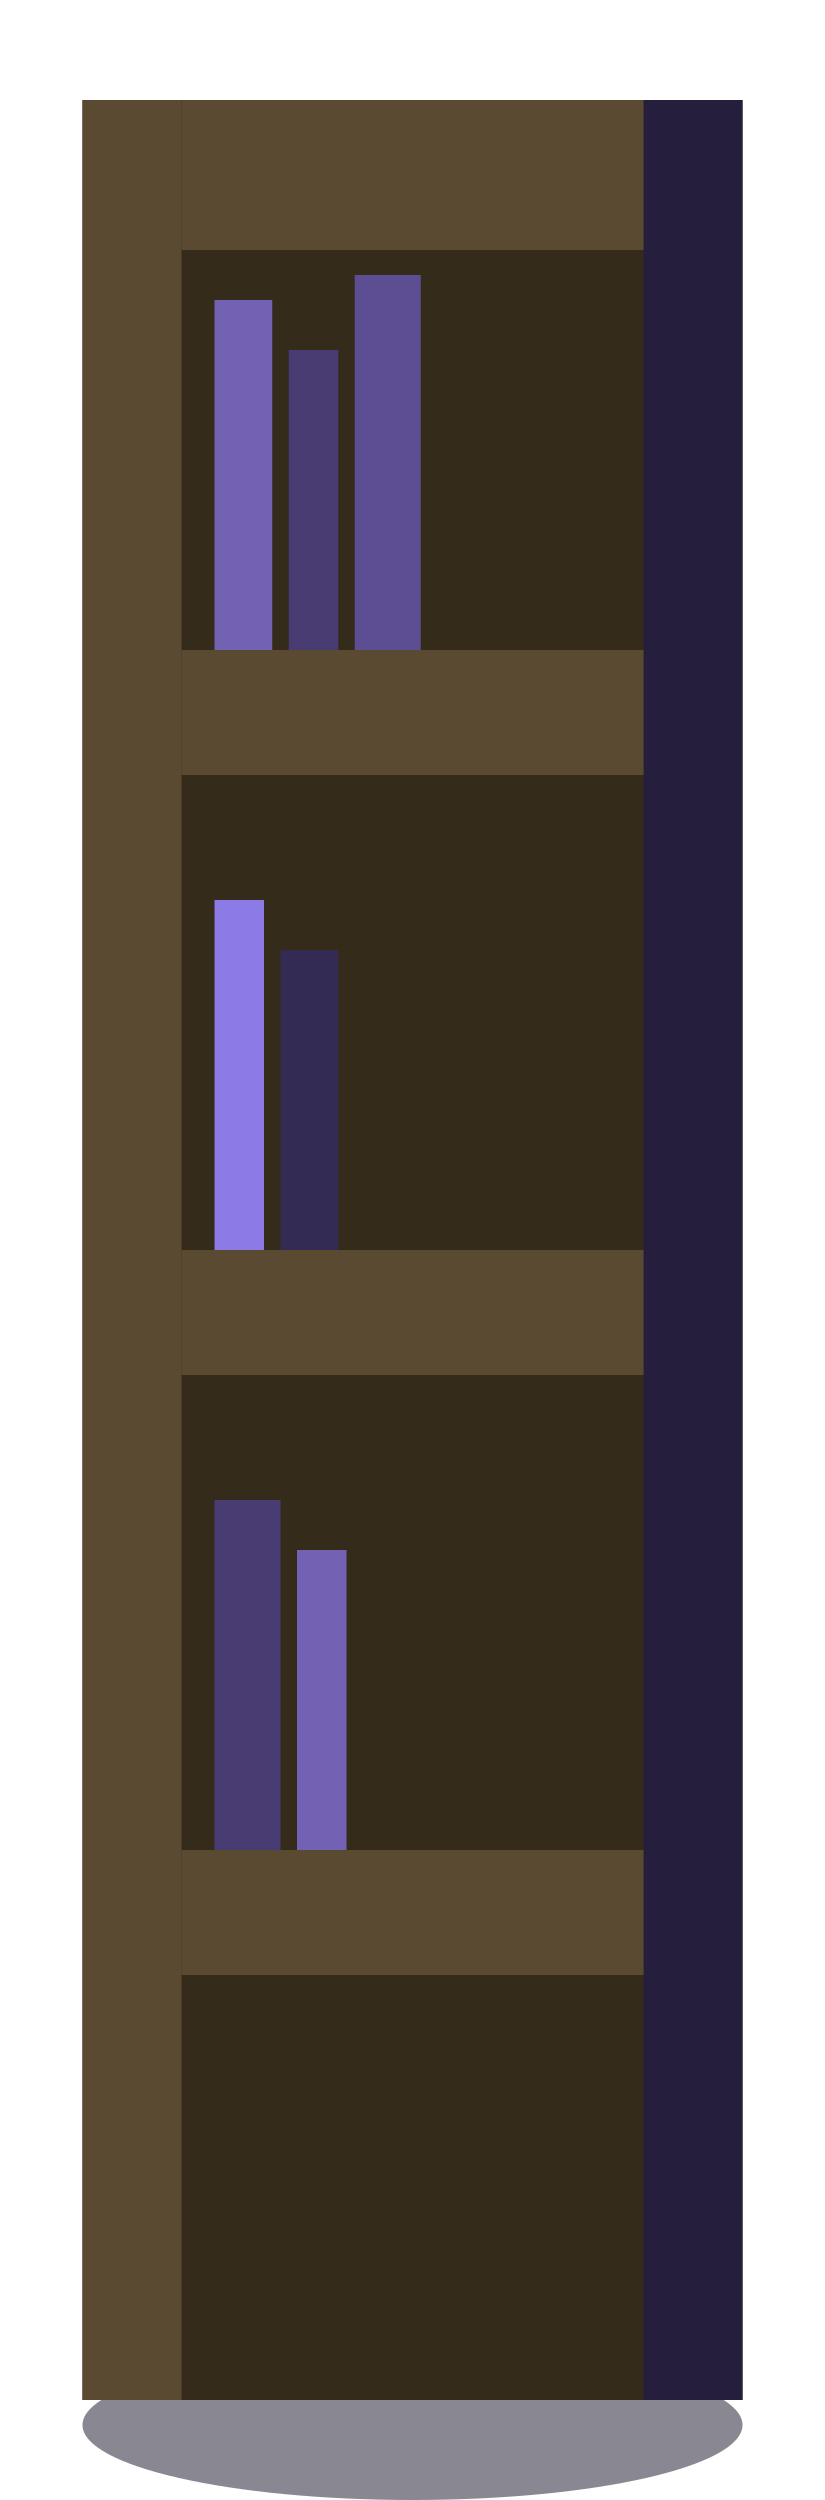
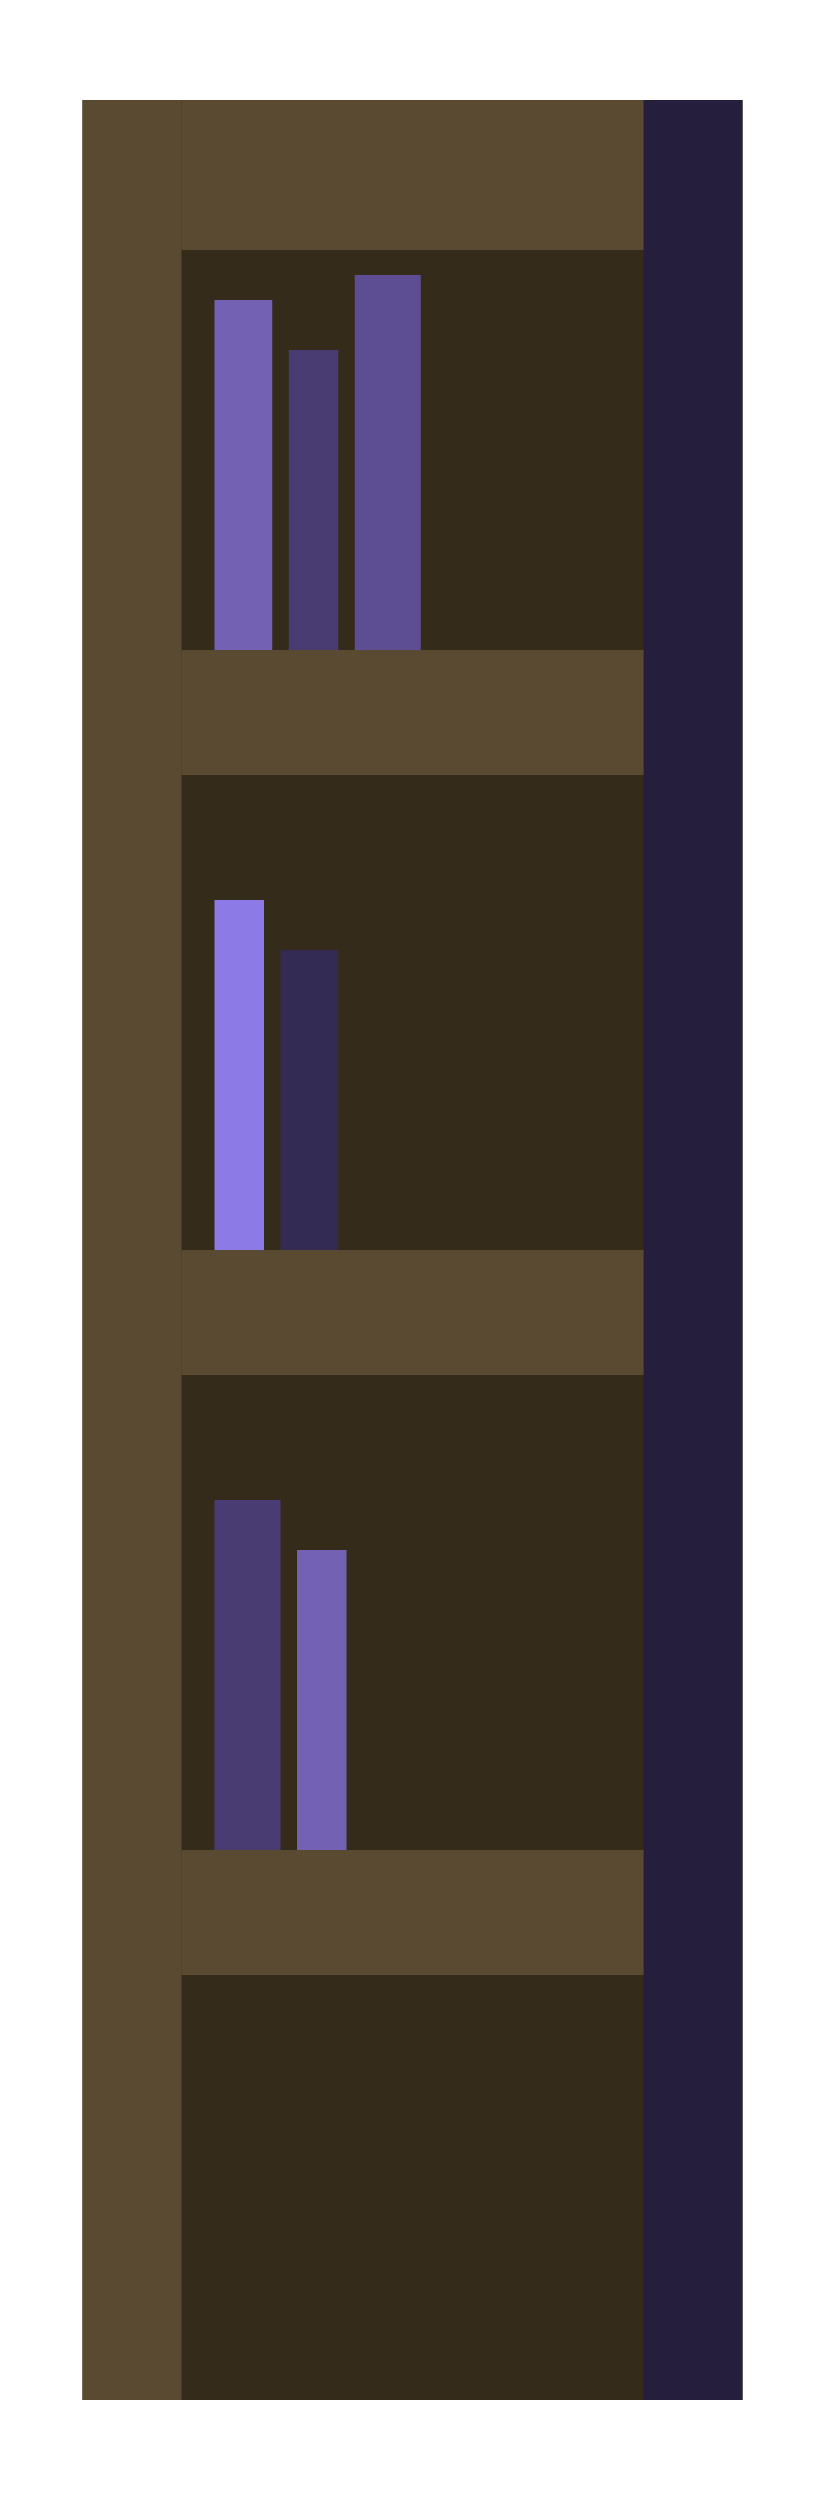
<svg xmlns="http://www.w3.org/2000/svg" viewBox="0 0 33 100">
-   <ellipse cx="16.5" cy="97.0" rx="13.2" ry="3.0" fill="#141024" opacity="0.5" />
  <rect x="3.3" y="4.0" width="26.4" height="92.0" fill="#352b1a" />
  <rect x="3.3" y="4.0" width="3.96" height="92.0" fill="#5a4a32" />
  <rect x="25.74" y="4.0" width="3.96" height="92.0" fill="#251f3d" />
  <rect x="7.26" y="4.0" width="18.48" height="6.0" fill="#5a4a32" />
  <rect x="7.26" y="26.0" width="18.48" height="5.0" fill="#5a4a32" />
  <rect x="7.26" y="50.0" width="18.48" height="5.0" fill="#5a4a32" />
  <rect x="7.26" y="74.0" width="18.48" height="5.0" fill="#5a4a32" />
  <rect x="8.58" y="12.0" width="2.31" height="14.0" fill="#7362b3" />
  <rect x="11.55" y="14.0" width="1.98" height="12.0" fill="#483c73" />
  <rect x="14.19" y="11.0" width="2.64" height="15.0" fill="#5d4e94" />
  <rect x="8.58" y="36.0" width="1.98" height="14.0" fill="#8c7ae6" />
  <rect x="11.22" y="38.0" width="2.31" height="12.0" fill="#342b54" />
  <rect x="8.58" y="60.0" width="2.64" height="14.0" fill="#483c73" />
  <rect x="11.88" y="62.0" width="1.98" height="12.0" fill="#7362b3" />
</svg>
